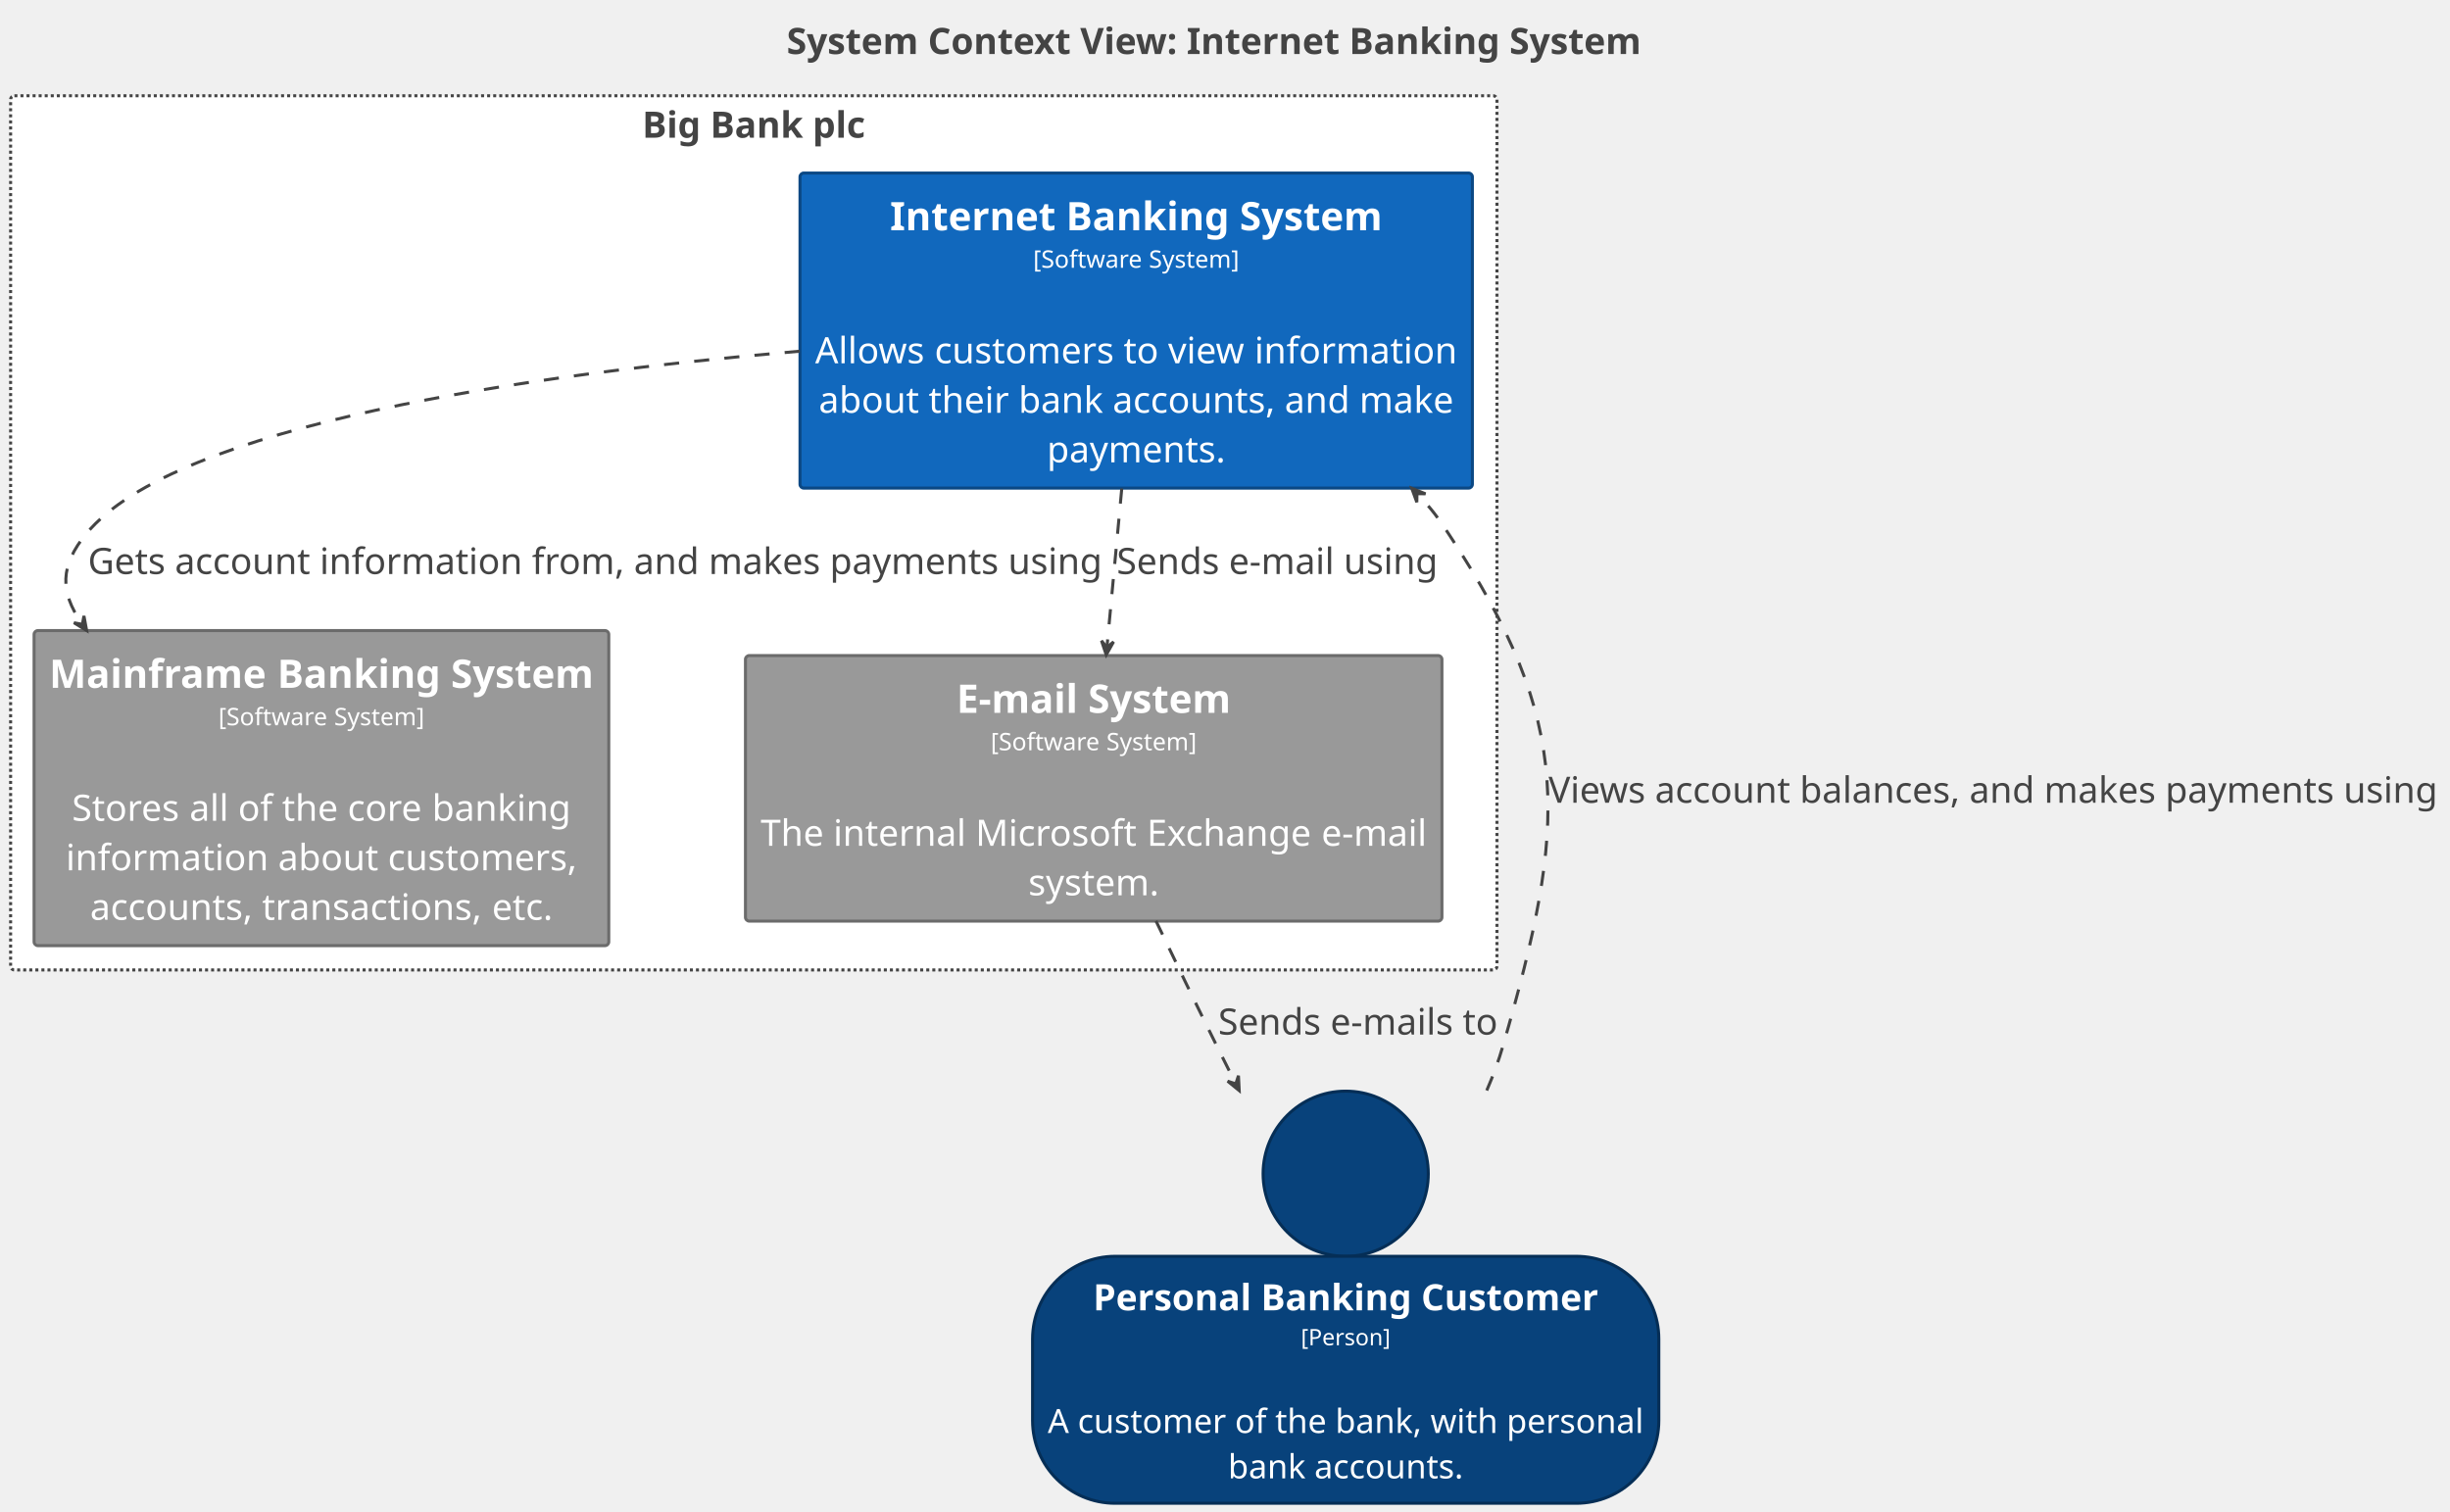
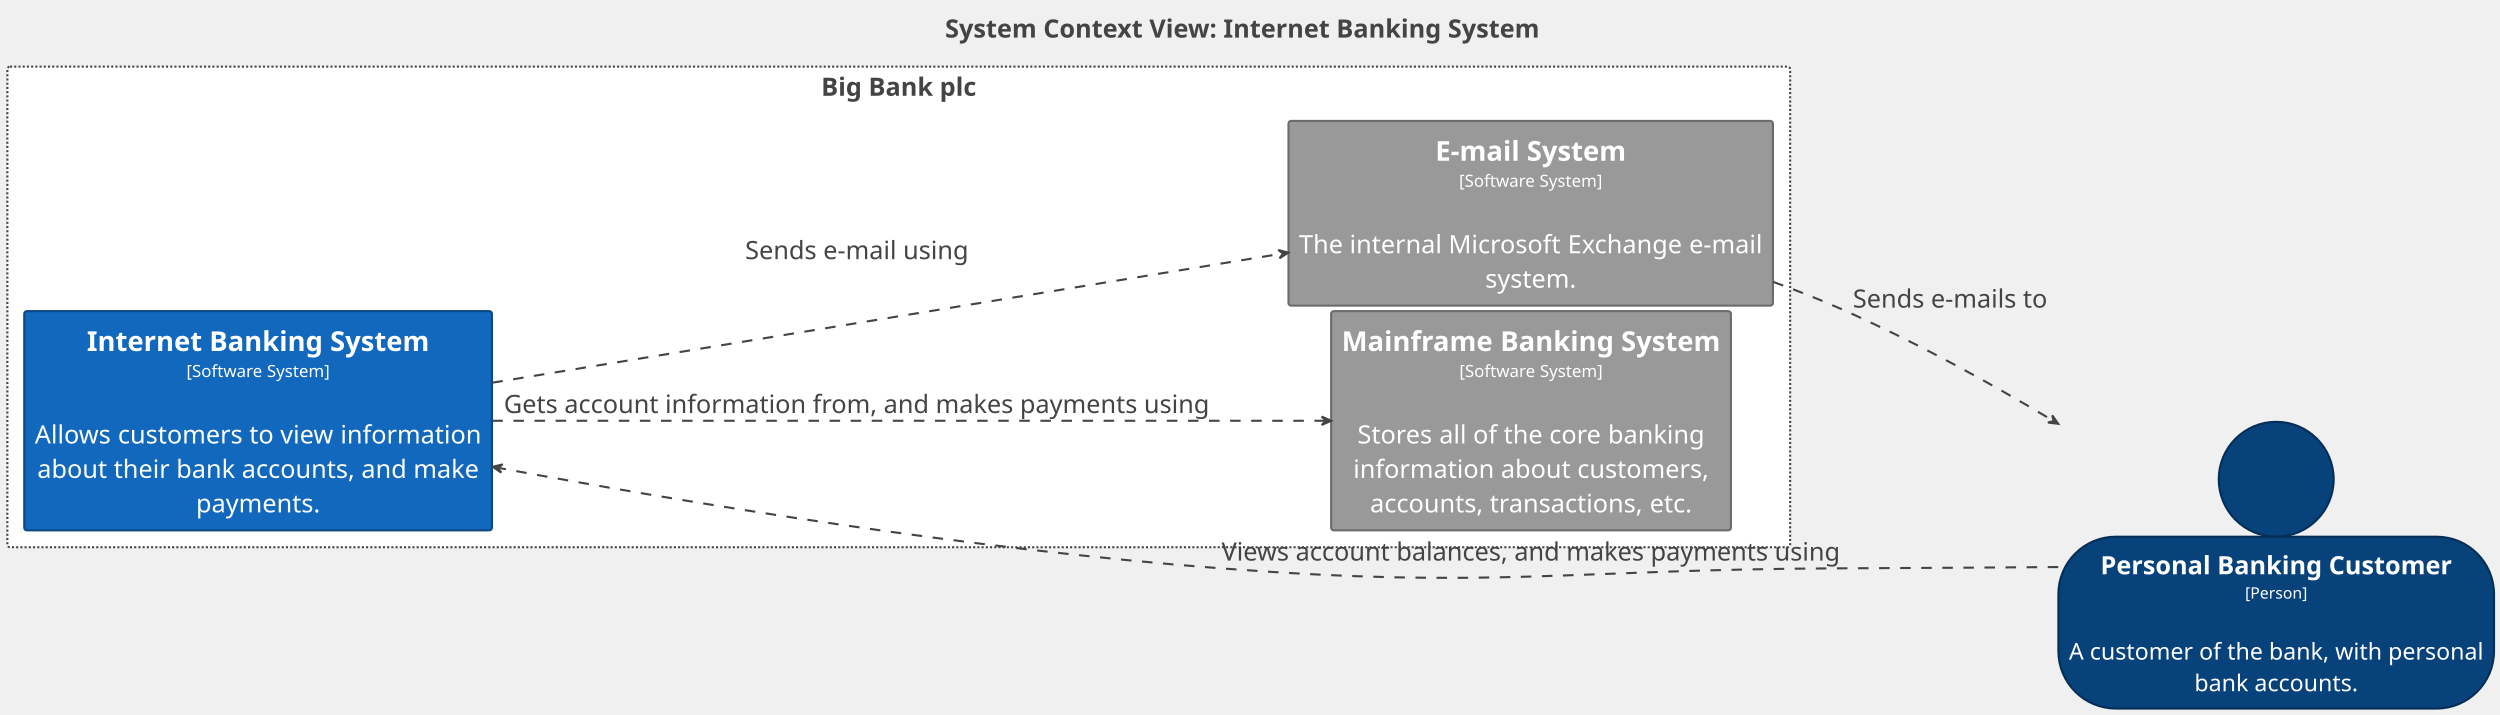
- <svg xmlns="http://www.w3.org/2000/svg" contentStyleType="text/css" data-diagram-type="DESCRIPTION" height="998px" preserveAspectRatio="none" style="width:1617px;height:998px;background:#FFFFFF;" version="1.1" viewBox="0 0 1617 998" width="1617px" zoomAndPan="magnify">
+ <svg xmlns="http://www.w3.org/2000/svg" contentStyleType="text/css" data-diagram-type="DESCRIPTION" height="678px" preserveAspectRatio="none" style="width:2372px;height:678px;background:#FFFFFF;" version="1.1" viewBox="0 0 2372 678" width="2372px" zoomAndPan="magnify">
  <defs />
  <g>
    <g class="title" data-source-line="1">
-       <text fill="#444444" font-family="sans-serif" font-size="24" font-weight="bold" lengthAdjust="spacing" textLength="564.958" x="519.184" y="35.656">System Context View: Internet Banking System</text>
+       <text fill="#444444" font-family="sans-serif" font-size="24" font-weight="bold" lengthAdjust="spacing" textLength="564.958" x="896.679" y="35.656">System Context View: Internet Banking System</text>
    </g>
    <g class="cluster" data-qualified-name="groupQmlnIEJhbmsgcGxj" data-source-line="71" id="ent0002">
-       <rect fill="#FFFFFF" height="577" rx="2.5" ry="2.5" style="stroke:#444444;stroke-width:2;stroke-dasharray:2,2;" width="981" x="7" y="63.22" />
-       <text fill="#444444" font-family="sans-serif" font-size="24" font-weight="bold" lengthAdjust="spacing" textLength="147.24" x="423.88" y="90.876">Big Bank plc</text>
+       <rect fill="#FFFFFF" height="456" rx="2.5" ry="2.5" style="stroke:#444444;stroke-width:2;stroke-dasharray:2,2;" width="1691.5" x="7" y="63.22" />
+       <text fill="#444444" font-family="sans-serif" font-size="24" font-weight="bold" lengthAdjust="spacing" textLength="147.24" x="779.13" y="90.876">Big Bank plc</text>
    </g>
    <g class="entity" data-qualified-name="groupQmlnIEJhbmsgcGxj.MainframeBankingSystem" data-source-line="72" id="ent0003">
-       <rect fill="#999999" height="207.956" rx="2.5" ry="2.5" style="stroke:#6B6B6B;stroke-width:2;" width="379.294" x="22.5" y="416.22" />
-       <text fill="#FFFFFF" font-family="sans-serif" font-size="26" font-weight="bold" lengthAdjust="spacing" textLength="143.702" x="32.5" y="454.014">Mainframe</text>
-       <text fill="#FFFFFF" font-family="sans-serif" font-size="26" font-weight="bold" lengthAdjust="spacing" textLength="6.76" x="176.202" y="454.014"> </text>
-       <text fill="#FFFFFF" font-family="sans-serif" font-size="26" font-weight="bold" lengthAdjust="spacing" textLength="107.848" x="182.962" y="454.014">Banking</text>
-       <text fill="#FFFFFF" font-family="sans-serif" font-size="26" font-weight="bold" lengthAdjust="spacing" textLength="6.76" x="290.81" y="454.014"> </text>
-       <text fill="#FFFFFF" font-family="sans-serif" font-size="26" font-weight="bold" lengthAdjust="spacing" textLength="94.224" x="297.57" y="454.014">System</text>
-       <text fill="#FFFFFF" font-family="sans-serif" font-size="16" lengthAdjust="spacing" textLength="72.192" x="144.155" y="478.736">[Software</text>
-       <text fill="#FFFFFF" font-family="sans-serif" font-size="16" lengthAdjust="spacing" textLength="4.16" x="216.347" y="478.736"> </text>
-       <text fill="#FFFFFF" font-family="sans-serif" font-size="16" lengthAdjust="spacing" textLength="59.632" x="220.507" y="478.736">System]</text>
-       <text fill="#FFFFFF" font-family="sans-serif" font-size="24" lengthAdjust="spacing" textLength="6.24" x="209.027" y="509.08"> </text>
-       <text fill="#FFFFFF" font-family="sans-serif" font-size="24" lengthAdjust="spacing" textLength="71.304" x="47.496" y="541.768">Stores</text>
-       <text fill="#FFFFFF" font-family="sans-serif" font-size="24" lengthAdjust="spacing" textLength="6.24" x="118.799" y="541.768"> </text>
-       <text fill="#FFFFFF" font-family="sans-serif" font-size="24" lengthAdjust="spacing" textLength="25.848" x="125.039" y="541.768">all</text>
-       <text fill="#FFFFFF" font-family="sans-serif" font-size="24" lengthAdjust="spacing" textLength="6.24" x="150.887" y="541.768"> </text>
-       <text fill="#FFFFFF" font-family="sans-serif" font-size="24" lengthAdjust="spacing" textLength="22.776" x="157.127" y="541.768">of</text>
-       <text fill="#FFFFFF" font-family="sans-serif" font-size="24" lengthAdjust="spacing" textLength="6.24" x="179.903" y="541.768"> </text>
-       <text fill="#FFFFFF" font-family="sans-serif" font-size="24" lengthAdjust="spacing" textLength="37.032" x="186.143" y="541.768">the</text>
-       <text fill="#FFFFFF" font-family="sans-serif" font-size="24" lengthAdjust="spacing" textLength="6.24" x="223.175" y="541.768"> </text>
-       <text fill="#FFFFFF" font-family="sans-serif" font-size="24" lengthAdjust="spacing" textLength="49.488" x="229.415" y="541.768">core</text>
-       <text fill="#FFFFFF" font-family="sans-serif" font-size="24" lengthAdjust="spacing" textLength="6.24" x="278.903" y="541.768"> </text>
-       <text fill="#FFFFFF" font-family="sans-serif" font-size="24" lengthAdjust="spacing" textLength="91.656" x="285.143" y="541.768">banking</text>
-       <text fill="#FFFFFF" font-family="sans-serif" font-size="24" lengthAdjust="spacing" textLength="133.824" x="43.452" y="574.456">information</text>
-       <text fill="#FFFFFF" font-family="sans-serif" font-size="24" lengthAdjust="spacing" textLength="6.24" x="177.275" y="574.456"> </text>
-       <text fill="#FFFFFF" font-family="sans-serif" font-size="24" lengthAdjust="spacing" textLength="66.24" x="183.515" y="574.456">about</text>
-       <text fill="#FFFFFF" font-family="sans-serif" font-size="24" lengthAdjust="spacing" textLength="6.24" x="249.755" y="574.456"> </text>
-       <text fill="#FFFFFF" font-family="sans-serif" font-size="24" lengthAdjust="spacing" textLength="124.848" x="255.995" y="574.456">customers,</text>
-       <text fill="#FFFFFF" font-family="sans-serif" font-size="24" lengthAdjust="spacing" textLength="107.28" x="59.448" y="607.144">accounts,</text>
-       <text fill="#FFFFFF" font-family="sans-serif" font-size="24" lengthAdjust="spacing" textLength="6.24" x="166.727" y="607.144"> </text>
-       <text fill="#FFFFFF" font-family="sans-serif" font-size="24" lengthAdjust="spacing" textLength="145.488" x="172.967" y="607.144">transactions,</text>
-       <text fill="#FFFFFF" font-family="sans-serif" font-size="24" lengthAdjust="spacing" textLength="6.24" x="318.455" y="607.144"> </text>
-       <text fill="#FFFFFF" font-family="sans-serif" font-size="24" lengthAdjust="spacing" textLength="40.152" x="324.695" y="607.144">etc.</text>
+       <rect fill="#999999" height="207.956" rx="2.5" ry="2.5" style="stroke:#6B6B6B;stroke-width:2;" width="379.294" x="1263" y="295.22" />
+       <text fill="#FFFFFF" font-family="sans-serif" font-size="26" font-weight="bold" lengthAdjust="spacing" textLength="143.702" x="1273" y="333.014">Mainframe</text>
+       <text fill="#FFFFFF" font-family="sans-serif" font-size="26" font-weight="bold" lengthAdjust="spacing" textLength="6.76" x="1416.702" y="333.014"> </text>
+       <text fill="#FFFFFF" font-family="sans-serif" font-size="26" font-weight="bold" lengthAdjust="spacing" textLength="107.848" x="1423.462" y="333.014">Banking</text>
+       <text fill="#FFFFFF" font-family="sans-serif" font-size="26" font-weight="bold" lengthAdjust="spacing" textLength="6.76" x="1531.31" y="333.014"> </text>
+       <text fill="#FFFFFF" font-family="sans-serif" font-size="26" font-weight="bold" lengthAdjust="spacing" textLength="94.224" x="1538.07" y="333.014">System</text>
+       <text fill="#FFFFFF" font-family="sans-serif" font-size="16" lengthAdjust="spacing" textLength="72.192" x="1384.655" y="357.736">[Software</text>
+       <text fill="#FFFFFF" font-family="sans-serif" font-size="16" lengthAdjust="spacing" textLength="4.16" x="1456.847" y="357.736"> </text>
+       <text fill="#FFFFFF" font-family="sans-serif" font-size="16" lengthAdjust="spacing" textLength="59.632" x="1461.007" y="357.736">System]</text>
+       <text fill="#FFFFFF" font-family="sans-serif" font-size="24" lengthAdjust="spacing" textLength="6.24" x="1449.527" y="388.08"> </text>
+       <text fill="#FFFFFF" font-family="sans-serif" font-size="24" lengthAdjust="spacing" textLength="71.304" x="1287.996" y="420.768">Stores</text>
+       <text fill="#FFFFFF" font-family="sans-serif" font-size="24" lengthAdjust="spacing" textLength="6.24" x="1359.299" y="420.768"> </text>
+       <text fill="#FFFFFF" font-family="sans-serif" font-size="24" lengthAdjust="spacing" textLength="25.848" x="1365.539" y="420.768">all</text>
+       <text fill="#FFFFFF" font-family="sans-serif" font-size="24" lengthAdjust="spacing" textLength="6.24" x="1391.387" y="420.768"> </text>
+       <text fill="#FFFFFF" font-family="sans-serif" font-size="24" lengthAdjust="spacing" textLength="22.776" x="1397.627" y="420.768">of</text>
+       <text fill="#FFFFFF" font-family="sans-serif" font-size="24" lengthAdjust="spacing" textLength="6.24" x="1420.403" y="420.768"> </text>
+       <text fill="#FFFFFF" font-family="sans-serif" font-size="24" lengthAdjust="spacing" textLength="37.032" x="1426.643" y="420.768">the</text>
+       <text fill="#FFFFFF" font-family="sans-serif" font-size="24" lengthAdjust="spacing" textLength="6.24" x="1463.675" y="420.768"> </text>
+       <text fill="#FFFFFF" font-family="sans-serif" font-size="24" lengthAdjust="spacing" textLength="49.488" x="1469.915" y="420.768">core</text>
+       <text fill="#FFFFFF" font-family="sans-serif" font-size="24" lengthAdjust="spacing" textLength="6.24" x="1519.403" y="420.768"> </text>
+       <text fill="#FFFFFF" font-family="sans-serif" font-size="24" lengthAdjust="spacing" textLength="91.656" x="1525.643" y="420.768">banking</text>
+       <text fill="#FFFFFF" font-family="sans-serif" font-size="24" lengthAdjust="spacing" textLength="133.824" x="1283.952" y="453.456">information</text>
+       <text fill="#FFFFFF" font-family="sans-serif" font-size="24" lengthAdjust="spacing" textLength="6.24" x="1417.775" y="453.456"> </text>
+       <text fill="#FFFFFF" font-family="sans-serif" font-size="24" lengthAdjust="spacing" textLength="66.24" x="1424.015" y="453.456">about</text>
+       <text fill="#FFFFFF" font-family="sans-serif" font-size="24" lengthAdjust="spacing" textLength="6.24" x="1490.255" y="453.456"> </text>
+       <text fill="#FFFFFF" font-family="sans-serif" font-size="24" lengthAdjust="spacing" textLength="124.848" x="1496.495" y="453.456">customers,</text>
+       <text fill="#FFFFFF" font-family="sans-serif" font-size="24" lengthAdjust="spacing" textLength="107.28" x="1299.948" y="486.144">accounts,</text>
+       <text fill="#FFFFFF" font-family="sans-serif" font-size="24" lengthAdjust="spacing" textLength="6.24" x="1407.227" y="486.144"> </text>
+       <text fill="#FFFFFF" font-family="sans-serif" font-size="24" lengthAdjust="spacing" textLength="145.488" x="1413.467" y="486.144">transactions,</text>
+       <text fill="#FFFFFF" font-family="sans-serif" font-size="24" lengthAdjust="spacing" textLength="6.24" x="1558.955" y="486.144"> </text>
+       <text fill="#FFFFFF" font-family="sans-serif" font-size="24" lengthAdjust="spacing" textLength="40.152" x="1565.195" y="486.144">etc.</text>
    </g>
    <g class="entity" data-qualified-name="groupQmlnIEJhbmsgcGxj.EmailSystem" data-source-line="73" id="ent0004">
-       <rect fill="#999999" height="175.268" rx="2.5" ry="2.5" style="stroke:#6B6B6B;stroke-width:2;" width="459.679" x="492" y="432.72" />
-       <text fill="#FFFFFF" font-family="sans-serif" font-size="26" font-weight="bold" lengthAdjust="spacing" textLength="80.028" x="631.333" y="470.514">E-mail</text>
-       <text fill="#FFFFFF" font-family="sans-serif" font-size="26" font-weight="bold" lengthAdjust="spacing" textLength="6.76" x="711.361" y="470.514"> </text>
-       <text fill="#FFFFFF" font-family="sans-serif" font-size="26" font-weight="bold" lengthAdjust="spacing" textLength="94.224" x="718.121" y="470.514">System</text>
-       <text fill="#FFFFFF" font-family="sans-serif" font-size="16" lengthAdjust="spacing" textLength="72.192" x="653.847" y="495.236">[Software</text>
-       <text fill="#FFFFFF" font-family="sans-serif" font-size="16" lengthAdjust="spacing" textLength="4.16" x="726.039" y="495.236"> </text>
-       <text fill="#FFFFFF" font-family="sans-serif" font-size="16" lengthAdjust="spacing" textLength="59.632" x="730.199" y="495.236">System]</text>
-       <text fill="#FFFFFF" font-family="sans-serif" font-size="24" lengthAdjust="spacing" textLength="6.24" x="718.719" y="525.58"> </text>
-       <text fill="#FFFFFF" font-family="sans-serif" font-size="24" lengthAdjust="spacing" textLength="41.712" x="502" y="558.268">The</text>
-       <text fill="#FFFFFF" font-family="sans-serif" font-size="24" lengthAdjust="spacing" textLength="6.24" x="543.712" y="558.268"> </text>
-       <text fill="#FFFFFF" font-family="sans-serif" font-size="24" lengthAdjust="spacing" textLength="87.624" x="549.952" y="558.268">internal</text>
-       <text fill="#FFFFFF" font-family="sans-serif" font-size="24" lengthAdjust="spacing" textLength="6.24" x="637.576" y="558.268"> </text>
-       <text fill="#FFFFFF" font-family="sans-serif" font-size="24" lengthAdjust="spacing" textLength="106.848" x="643.816" y="558.268">Microsoft</text>
-       <text fill="#FFFFFF" font-family="sans-serif" font-size="24" lengthAdjust="spacing" textLength="6.24" x="750.663" y="558.268"> </text>
-       <text fill="#FFFFFF" font-family="sans-serif" font-size="24" lengthAdjust="spacing" textLength="108.984" x="756.903" y="558.268">Exchange</text>
-       <text fill="#FFFFFF" font-family="sans-serif" font-size="24" lengthAdjust="spacing" textLength="6.24" x="865.887" y="558.268"> </text>
-       <text fill="#FFFFFF" font-family="sans-serif" font-size="24" lengthAdjust="spacing" textLength="69.552" x="872.127" y="558.268">e-mail</text>
-       <text fill="#FFFFFF" font-family="sans-serif" font-size="24" lengthAdjust="spacing" textLength="86.304" x="678.688" y="590.956">system.</text>
+       <rect fill="#999999" height="175.268" rx="2.5" ry="2.5" style="stroke:#6B6B6B;stroke-width:2;" width="459.679" x="1222.5" y="114.72" />
+       <text fill="#FFFFFF" font-family="sans-serif" font-size="26" font-weight="bold" lengthAdjust="spacing" textLength="80.028" x="1361.833" y="152.514">E-mail</text>
+       <text fill="#FFFFFF" font-family="sans-serif" font-size="26" font-weight="bold" lengthAdjust="spacing" textLength="6.76" x="1441.861" y="152.514"> </text>
+       <text fill="#FFFFFF" font-family="sans-serif" font-size="26" font-weight="bold" lengthAdjust="spacing" textLength="94.224" x="1448.621" y="152.514">System</text>
+       <text fill="#FFFFFF" font-family="sans-serif" font-size="16" lengthAdjust="spacing" textLength="72.192" x="1384.347" y="177.236">[Software</text>
+       <text fill="#FFFFFF" font-family="sans-serif" font-size="16" lengthAdjust="spacing" textLength="4.16" x="1456.539" y="177.236"> </text>
+       <text fill="#FFFFFF" font-family="sans-serif" font-size="16" lengthAdjust="spacing" textLength="59.632" x="1460.699" y="177.236">System]</text>
+       <text fill="#FFFFFF" font-family="sans-serif" font-size="24" lengthAdjust="spacing" textLength="6.24" x="1449.219" y="207.58"> </text>
+       <text fill="#FFFFFF" font-family="sans-serif" font-size="24" lengthAdjust="spacing" textLength="41.712" x="1232.5" y="240.268">The</text>
+       <text fill="#FFFFFF" font-family="sans-serif" font-size="24" lengthAdjust="spacing" textLength="6.24" x="1274.212" y="240.268"> </text>
+       <text fill="#FFFFFF" font-family="sans-serif" font-size="24" lengthAdjust="spacing" textLength="87.624" x="1280.452" y="240.268">internal</text>
+       <text fill="#FFFFFF" font-family="sans-serif" font-size="24" lengthAdjust="spacing" textLength="6.24" x="1368.076" y="240.268"> </text>
+       <text fill="#FFFFFF" font-family="sans-serif" font-size="24" lengthAdjust="spacing" textLength="106.848" x="1374.316" y="240.268">Microsoft</text>
+       <text fill="#FFFFFF" font-family="sans-serif" font-size="24" lengthAdjust="spacing" textLength="6.24" x="1481.163" y="240.268"> </text>
+       <text fill="#FFFFFF" font-family="sans-serif" font-size="24" lengthAdjust="spacing" textLength="108.984" x="1487.403" y="240.268">Exchange</text>
+       <text fill="#FFFFFF" font-family="sans-serif" font-size="24" lengthAdjust="spacing" textLength="6.24" x="1596.387" y="240.268"> </text>
+       <text fill="#FFFFFF" font-family="sans-serif" font-size="24" lengthAdjust="spacing" textLength="69.552" x="1602.627" y="240.268">e-mail</text>
+       <text fill="#FFFFFF" font-family="sans-serif" font-size="24" lengthAdjust="spacing" textLength="86.304" x="1409.188" y="272.956">system.</text>
    </g>
    <g class="entity" data-qualified-name="groupQmlnIEJhbmsgcGxj.InternetBankingSystem" data-source-line="74" id="ent0005">
-       <rect fill="#1168BD" height="207.956" rx="2.5" ry="2.5" style="stroke:#0B4884;stroke-width:2;" width="443.767" x="528" y="114.22" />
-       <text fill="#FFFFFF" font-family="sans-serif" font-size="26" font-weight="bold" lengthAdjust="spacing" textLength="109.382" x="587.396" y="152.014">Internet</text>
-       <text fill="#FFFFFF" font-family="sans-serif" font-size="26" font-weight="bold" lengthAdjust="spacing" textLength="6.76" x="696.778" y="152.014"> </text>
-       <text fill="#FFFFFF" font-family="sans-serif" font-size="26" font-weight="bold" lengthAdjust="spacing" textLength="107.848" x="703.538" y="152.014">Banking</text>
-       <text fill="#FFFFFF" font-family="sans-serif" font-size="26" font-weight="bold" lengthAdjust="spacing" textLength="6.76" x="811.386" y="152.014"> </text>
-       <text fill="#FFFFFF" font-family="sans-serif" font-size="26" font-weight="bold" lengthAdjust="spacing" textLength="94.224" x="818.146" y="152.014">System</text>
-       <text fill="#FFFFFF" font-family="sans-serif" font-size="16" lengthAdjust="spacing" textLength="72.192" x="681.891" y="176.736">[Software</text>
-       <text fill="#FFFFFF" font-family="sans-serif" font-size="16" lengthAdjust="spacing" textLength="4.16" x="754.083" y="176.736"> </text>
-       <text fill="#FFFFFF" font-family="sans-serif" font-size="16" lengthAdjust="spacing" textLength="59.632" x="758.243" y="176.736">System]</text>
-       <text fill="#FFFFFF" font-family="sans-serif" font-size="24" lengthAdjust="spacing" textLength="6.24" x="746.763" y="207.08"> </text>
-       <text fill="#FFFFFF" font-family="sans-serif" font-size="24" lengthAdjust="spacing" textLength="72.6" x="538" y="239.768">Allows</text>
-       <text fill="#FFFFFF" font-family="sans-serif" font-size="24" lengthAdjust="spacing" textLength="6.24" x="610.6" y="239.768"> </text>
-       <text fill="#FFFFFF" font-family="sans-serif" font-size="24" lengthAdjust="spacing" textLength="118.416" x="616.84" y="239.768">customers</text>
-       <text fill="#FFFFFF" font-family="sans-serif" font-size="24" lengthAdjust="spacing" textLength="6.24" x="735.255" y="239.768"> </text>
-       <text fill="#FFFFFF" font-family="sans-serif" font-size="24" lengthAdjust="spacing" textLength="23.184" x="741.495" y="239.768">to</text>
-       <text fill="#FFFFFF" font-family="sans-serif" font-size="24" lengthAdjust="spacing" textLength="6.24" x="764.679" y="239.768"> </text>
-       <text fill="#FFFFFF" font-family="sans-serif" font-size="24" lengthAdjust="spacing" textLength="50.784" x="770.919" y="239.768">view</text>
-       <text fill="#FFFFFF" font-family="sans-serif" font-size="24" lengthAdjust="spacing" textLength="6.24" x="821.703" y="239.768"> </text>
-       <text fill="#FFFFFF" font-family="sans-serif" font-size="24" lengthAdjust="spacing" textLength="133.824" x="827.943" y="239.768">information</text>
-       <text fill="#FFFFFF" font-family="sans-serif" font-size="24" lengthAdjust="spacing" textLength="66.24" x="540.364" y="272.456">about</text>
-       <text fill="#FFFFFF" font-family="sans-serif" font-size="24" lengthAdjust="spacing" textLength="6.24" x="606.604" y="272.456"> </text>
-       <text fill="#FFFFFF" font-family="sans-serif" font-size="24" lengthAdjust="spacing" textLength="53.136" x="612.844" y="272.456">their</text>
-       <text fill="#FFFFFF" font-family="sans-serif" font-size="24" lengthAdjust="spacing" textLength="6.24" x="665.98" y="272.456"> </text>
-       <text fill="#FFFFFF" font-family="sans-serif" font-size="24" lengthAdjust="spacing" textLength="55.872" x="672.22" y="272.456">bank</text>
-       <text fill="#FFFFFF" font-family="sans-serif" font-size="24" lengthAdjust="spacing" textLength="6.24" x="728.091" y="272.456"> </text>
-       <text fill="#FFFFFF" font-family="sans-serif" font-size="24" lengthAdjust="spacing" textLength="107.28" x="734.331" y="272.456">accounts,</text>
-       <text fill="#FFFFFF" font-family="sans-serif" font-size="24" lengthAdjust="spacing" textLength="6.24" x="841.611" y="272.456"> </text>
-       <text fill="#FFFFFF" font-family="sans-serif" font-size="24" lengthAdjust="spacing" textLength="43.056" x="847.851" y="272.456">and</text>
-       <text fill="#FFFFFF" font-family="sans-serif" font-size="24" lengthAdjust="spacing" textLength="6.24" x="890.907" y="272.456"> </text>
-       <text fill="#FFFFFF" font-family="sans-serif" font-size="24" lengthAdjust="spacing" textLength="62.256" x="897.147" y="272.456">make</text>
-       <text fill="#FFFFFF" font-family="sans-serif" font-size="24" lengthAdjust="spacing" textLength="117.864" x="690.952" y="305.144">payments.</text>
+       <rect fill="#1168BD" height="207.956" rx="2.5" ry="2.5" style="stroke:#0B4884;stroke-width:2;" width="443.767" x="23" y="295.22" />
+       <text fill="#FFFFFF" font-family="sans-serif" font-size="26" font-weight="bold" lengthAdjust="spacing" textLength="109.382" x="82.396" y="333.014">Internet</text>
+       <text fill="#FFFFFF" font-family="sans-serif" font-size="26" font-weight="bold" lengthAdjust="spacing" textLength="6.76" x="191.778" y="333.014"> </text>
+       <text fill="#FFFFFF" font-family="sans-serif" font-size="26" font-weight="bold" lengthAdjust="spacing" textLength="107.848" x="198.538" y="333.014">Banking</text>
+       <text fill="#FFFFFF" font-family="sans-serif" font-size="26" font-weight="bold" lengthAdjust="spacing" textLength="6.76" x="306.386" y="333.014"> </text>
+       <text fill="#FFFFFF" font-family="sans-serif" font-size="26" font-weight="bold" lengthAdjust="spacing" textLength="94.224" x="313.147" y="333.014">System</text>
+       <text fill="#FFFFFF" font-family="sans-serif" font-size="16" lengthAdjust="spacing" textLength="72.192" x="176.891" y="357.736">[Software</text>
+       <text fill="#FFFFFF" font-family="sans-serif" font-size="16" lengthAdjust="spacing" textLength="4.16" x="249.083" y="357.736"> </text>
+       <text fill="#FFFFFF" font-family="sans-serif" font-size="16" lengthAdjust="spacing" textLength="59.632" x="253.243" y="357.736">System]</text>
+       <text fill="#FFFFFF" font-family="sans-serif" font-size="24" lengthAdjust="spacing" textLength="6.24" x="241.763" y="388.08"> </text>
+       <text fill="#FFFFFF" font-family="sans-serif" font-size="24" lengthAdjust="spacing" textLength="72.6" x="33" y="420.768">Allows</text>
+       <text fill="#FFFFFF" font-family="sans-serif" font-size="24" lengthAdjust="spacing" textLength="6.24" x="105.6" y="420.768"> </text>
+       <text fill="#FFFFFF" font-family="sans-serif" font-size="24" lengthAdjust="spacing" textLength="118.416" x="111.84" y="420.768">customers</text>
+       <text fill="#FFFFFF" font-family="sans-serif" font-size="24" lengthAdjust="spacing" textLength="6.24" x="230.255" y="420.768"> </text>
+       <text fill="#FFFFFF" font-family="sans-serif" font-size="24" lengthAdjust="spacing" textLength="23.184" x="236.495" y="420.768">to</text>
+       <text fill="#FFFFFF" font-family="sans-serif" font-size="24" lengthAdjust="spacing" textLength="6.24" x="259.679" y="420.768"> </text>
+       <text fill="#FFFFFF" font-family="sans-serif" font-size="24" lengthAdjust="spacing" textLength="50.784" x="265.919" y="420.768">view</text>
+       <text fill="#FFFFFF" font-family="sans-serif" font-size="24" lengthAdjust="spacing" textLength="6.24" x="316.703" y="420.768"> </text>
+       <text fill="#FFFFFF" font-family="sans-serif" font-size="24" lengthAdjust="spacing" textLength="133.824" x="322.943" y="420.768">information</text>
+       <text fill="#FFFFFF" font-family="sans-serif" font-size="24" lengthAdjust="spacing" textLength="66.24" x="35.364" y="453.456">about</text>
+       <text fill="#FFFFFF" font-family="sans-serif" font-size="24" lengthAdjust="spacing" textLength="6.24" x="101.604" y="453.456"> </text>
+       <text fill="#FFFFFF" font-family="sans-serif" font-size="24" lengthAdjust="spacing" textLength="53.136" x="107.844" y="453.456">their</text>
+       <text fill="#FFFFFF" font-family="sans-serif" font-size="24" lengthAdjust="spacing" textLength="6.24" x="160.98" y="453.456"> </text>
+       <text fill="#FFFFFF" font-family="sans-serif" font-size="24" lengthAdjust="spacing" textLength="55.872" x="167.22" y="453.456">bank</text>
+       <text fill="#FFFFFF" font-family="sans-serif" font-size="24" lengthAdjust="spacing" textLength="6.24" x="223.091" y="453.456"> </text>
+       <text fill="#FFFFFF" font-family="sans-serif" font-size="24" lengthAdjust="spacing" textLength="107.28" x="229.331" y="453.456">accounts,</text>
+       <text fill="#FFFFFF" font-family="sans-serif" font-size="24" lengthAdjust="spacing" textLength="6.24" x="336.611" y="453.456"> </text>
+       <text fill="#FFFFFF" font-family="sans-serif" font-size="24" lengthAdjust="spacing" textLength="43.056" x="342.851" y="453.456">and</text>
+       <text fill="#FFFFFF" font-family="sans-serif" font-size="24" lengthAdjust="spacing" textLength="6.24" x="385.907" y="453.456"> </text>
+       <text fill="#FFFFFF" font-family="sans-serif" font-size="24" lengthAdjust="spacing" textLength="62.256" x="392.147" y="453.456">make</text>
+       <text fill="#FFFFFF" font-family="sans-serif" font-size="24" lengthAdjust="spacing" textLength="117.864" x="185.952" y="486.144">payments.</text>
    </g>
    <g class="entity" data-qualified-name="PersonalBankingCustomer" data-source-line="77" id="ent0006">
-       <ellipse cx="888.159" cy="774.729" fill="#08427B" rx="54.509" ry="54.509" style="stroke:#052E56;stroke-width:2;" />
-       <rect fill="#08427B" height="163.01" rx="54.509" ry="54.509" style="stroke:#052E56;stroke-width:2;" width="413.317" x="681.5" y="829.238" />
-       <text fill="#FFFFFF" font-family="sans-serif" font-size="24" font-weight="bold" lengthAdjust="spacing" textLength="104.52" x="721.431" y="864.894">Personal</text>
-       <text fill="#FFFFFF" font-family="sans-serif" font-size="24" font-weight="bold" lengthAdjust="spacing" textLength="6.24" x="825.951" y="864.894"> </text>
-       <text fill="#FFFFFF" font-family="sans-serif" font-size="24" font-weight="bold" lengthAdjust="spacing" textLength="99.552" x="832.191" y="864.894">Banking</text>
-       <text fill="#FFFFFF" font-family="sans-serif" font-size="24" font-weight="bold" lengthAdjust="spacing" textLength="6.24" x="931.742" y="864.894"> </text>
-       <text fill="#FFFFFF" font-family="sans-serif" font-size="24" font-weight="bold" lengthAdjust="spacing" textLength="116.904" x="937.982" y="864.894">Customer</text>
-       <text fill="#FFFFFF" font-family="sans-serif" font-size="15" lengthAdjust="spacing" textLength="59.13" x="858.593" y="887.961">[Person]</text>
-       <text fill="#FFFFFF" font-family="sans-serif" font-size="22" lengthAdjust="spacing" textLength="5.72" x="885.299" y="915.874"> </text>
-       <text fill="#FFFFFF" font-family="sans-serif" font-size="22" lengthAdjust="spacing" textLength="14.058" x="691.5" y="945.838">A</text>
-       <text fill="#FFFFFF" font-family="sans-serif" font-size="22" lengthAdjust="spacing" textLength="5.72" x="705.558" y="945.838"> </text>
-       <text fill="#FFFFFF" font-family="sans-serif" font-size="22" lengthAdjust="spacing" textLength="98.01" x="711.278" y="945.838">customer</text>
-       <text fill="#FFFFFF" font-family="sans-serif" font-size="22" lengthAdjust="spacing" textLength="5.72" x="809.288" y="945.838"> </text>
-       <text fill="#FFFFFF" font-family="sans-serif" font-size="22" lengthAdjust="spacing" textLength="20.878" x="815.008" y="945.838">of</text>
-       <text fill="#FFFFFF" font-family="sans-serif" font-size="22" lengthAdjust="spacing" textLength="5.72" x="835.886" y="945.838"> </text>
-       <text fill="#FFFFFF" font-family="sans-serif" font-size="22" lengthAdjust="spacing" textLength="33.946" x="841.606" y="945.838">the</text>
-       <text fill="#FFFFFF" font-family="sans-serif" font-size="22" lengthAdjust="spacing" textLength="5.72" x="875.553" y="945.838"> </text>
-       <text fill="#FFFFFF" font-family="sans-serif" font-size="22" lengthAdjust="spacing" textLength="57.112" x="881.273" y="945.838">bank,</text>
-       <text fill="#FFFFFF" font-family="sans-serif" font-size="22" lengthAdjust="spacing" textLength="5.72" x="938.385" y="945.838"> </text>
-       <text fill="#FFFFFF" font-family="sans-serif" font-size="22" lengthAdjust="spacing" textLength="44.506" x="944.105" y="945.838">with</text>
-       <text fill="#FFFFFF" font-family="sans-serif" font-size="22" lengthAdjust="spacing" textLength="5.72" x="988.611" y="945.838"> </text>
-       <text fill="#FFFFFF" font-family="sans-serif" font-size="22" lengthAdjust="spacing" textLength="90.486" x="994.331" y="945.838">personal</text>
-       <text fill="#FFFFFF" font-family="sans-serif" font-size="22" lengthAdjust="spacing" textLength="51.216" x="810.52" y="975.802">bank</text>
-       <text fill="#FFFFFF" font-family="sans-serif" font-size="22" lengthAdjust="spacing" textLength="5.72" x="861.736" y="975.802"> </text>
-       <text fill="#FFFFFF" font-family="sans-serif" font-size="22" lengthAdjust="spacing" textLength="98.34" x="867.457" y="975.802">accounts.</text>
+       <ellipse cx="2159.659" cy="454.729" fill="#08427B" rx="54.509" ry="54.509" style="stroke:#052E56;stroke-width:2;" />
+       <rect fill="#08427B" height="163.01" rx="54.509" ry="54.509" style="stroke:#052E56;stroke-width:2;" width="413.317" x="1953" y="509.238" />
+       <text fill="#FFFFFF" font-family="sans-serif" font-size="24" font-weight="bold" lengthAdjust="spacing" textLength="104.52" x="1992.931" y="544.894">Personal</text>
+       <text fill="#FFFFFF" font-family="sans-serif" font-size="24" font-weight="bold" lengthAdjust="spacing" textLength="6.24" x="2097.451" y="544.894"> </text>
+       <text fill="#FFFFFF" font-family="sans-serif" font-size="24" font-weight="bold" lengthAdjust="spacing" textLength="99.552" x="2103.691" y="544.894">Banking</text>
+       <text fill="#FFFFFF" font-family="sans-serif" font-size="24" font-weight="bold" lengthAdjust="spacing" textLength="6.24" x="2203.242" y="544.894"> </text>
+       <text fill="#FFFFFF" font-family="sans-serif" font-size="24" font-weight="bold" lengthAdjust="spacing" textLength="116.904" x="2209.483" y="544.894">Customer</text>
+       <text fill="#FFFFFF" font-family="sans-serif" font-size="15" lengthAdjust="spacing" textLength="59.13" x="2130.093" y="567.961">[Person]</text>
+       <text fill="#FFFFFF" font-family="sans-serif" font-size="22" lengthAdjust="spacing" textLength="5.72" x="2156.799" y="595.874"> </text>
+       <text fill="#FFFFFF" font-family="sans-serif" font-size="22" lengthAdjust="spacing" textLength="14.058" x="1963" y="625.838">A</text>
+       <text fill="#FFFFFF" font-family="sans-serif" font-size="22" lengthAdjust="spacing" textLength="5.72" x="1977.058" y="625.838"> </text>
+       <text fill="#FFFFFF" font-family="sans-serif" font-size="22" lengthAdjust="spacing" textLength="98.01" x="1982.778" y="625.838">customer</text>
+       <text fill="#FFFFFF" font-family="sans-serif" font-size="22" lengthAdjust="spacing" textLength="5.72" x="2080.788" y="625.838"> </text>
+       <text fill="#FFFFFF" font-family="sans-serif" font-size="22" lengthAdjust="spacing" textLength="20.878" x="2086.508" y="625.838">of</text>
+       <text fill="#FFFFFF" font-family="sans-serif" font-size="22" lengthAdjust="spacing" textLength="5.72" x="2107.387" y="625.838"> </text>
+       <text fill="#FFFFFF" font-family="sans-serif" font-size="22" lengthAdjust="spacing" textLength="33.946" x="2113.106" y="625.838">the</text>
+       <text fill="#FFFFFF" font-family="sans-serif" font-size="22" lengthAdjust="spacing" textLength="5.72" x="2147.053" y="625.838"> </text>
+       <text fill="#FFFFFF" font-family="sans-serif" font-size="22" lengthAdjust="spacing" textLength="57.112" x="2152.773" y="625.838">bank,</text>
+       <text fill="#FFFFFF" font-family="sans-serif" font-size="22" lengthAdjust="spacing" textLength="5.72" x="2209.885" y="625.838"> </text>
+       <text fill="#FFFFFF" font-family="sans-serif" font-size="22" lengthAdjust="spacing" textLength="44.506" x="2215.605" y="625.838">with</text>
+       <text fill="#FFFFFF" font-family="sans-serif" font-size="22" lengthAdjust="spacing" textLength="5.72" x="2260.111" y="625.838"> </text>
+       <text fill="#FFFFFF" font-family="sans-serif" font-size="22" lengthAdjust="spacing" textLength="90.486" x="2265.831" y="625.838">personal</text>
+       <text fill="#FFFFFF" font-family="sans-serif" font-size="22" lengthAdjust="spacing" textLength="51.216" x="2082.02" y="655.802">bank</text>
+       <text fill="#FFFFFF" font-family="sans-serif" font-size="22" lengthAdjust="spacing" textLength="5.72" x="2133.236" y="655.802"> </text>
+       <text fill="#FFFFFF" font-family="sans-serif" font-size="22" lengthAdjust="spacing" textLength="98.34" x="2138.957" y="655.802">accounts.</text>
    </g>
    <g class="link" data-entity-1="ent0006" data-entity-2="ent0005" data-link-type="dependency" data-source-line="79" id="lnk7">
-       <path d="M981.25,719.78 C985.47,710.04 989.13,700.14 992,690.22 C1033.92,545.08 1039.28,478.27 956,352.22 C948.96,341.56 944.913,335.891 935.893,326.571" fill="none" id="PersonalBankingCustomer-to-InternetBankingSystem" style="stroke:#444444;stroke-width:2;stroke-dasharray:10,10;" />
-       <polygon fill="#444444" points="931.72,322.26,935.105,331.509,935.197,325.853,940.853,325.945,931.72,322.26" style="stroke:#444444;stroke-width:2;" />
-       <text fill="#444444" font-family="sans-serif" font-size="24" lengthAdjust="spacing" textLength="587.326" x="1022" y="529.876">Views account balances, and makes payments using</text>
+       <path d="M1952.85,538.01 C1887.09,538.51 1813.98,538.98 1747,539.22 C1485.22,540.17 1419.02,559.14 1158,539.22 C920.61,521.11 657.37,477.928 473.35,443.978" fill="none" id="PersonalBankingCustomer-to-InternetBankingSystem" style="stroke:#444444;stroke-width:2;stroke-dasharray:10,10;" />
+       <polygon fill="#444444" points="467.45,442.89,475.575,448.456,472.367,443.797,477.026,440.589,467.45,442.89" style="stroke:#444444;stroke-width:2;" />
+       <text fill="#444444" font-family="sans-serif" font-size="24" lengthAdjust="spacing" textLength="587.326" x="1159" y="531.876">Views account balances, and makes payments using</text>
    </g>
    <g class="link" data-entity-1="ent0005" data-entity-2="ent0003" data-link-type="dependency" data-source-line="80" id="lnk8">
-       <path d="M527.84,231.81 C348.35,247.18 116.16,280.62 57,352.22 C39.49,373.41 39.514,390.463 53.794,411.263" fill="none" id="InternetBankingSystem-to-MainframeBankingSystem" style="stroke:#444444;stroke-width:2;stroke-dasharray:10,10;" />
-       <polygon fill="#444444" points="57.19,416.21,55.394,406.526,54.36,412.088,48.798,411.054,57.19,416.21" style="stroke:#444444;stroke-width:2;" />
-       <text fill="#444444" font-family="sans-serif" font-size="24" lengthAdjust="spacing" textLength="669.934" x="58" y="378.876">Gets account information from, and makes payments using</text>
+       <path d="M467.11,399.22 C695.32,399.22 1041.54,399.22 1256.99,399.22" fill="none" id="InternetBankingSystem-to-MainframeBankingSystem" style="stroke:#444444;stroke-width:2;stroke-dasharray:10,10;" />
+       <polygon fill="#444444" points="1262.99,399.22,1253.99,395.22,1257.99,399.22,1253.99,403.22,1262.99,399.22" style="stroke:#444444;stroke-width:2;" />
+       <text fill="#444444" font-family="sans-serif" font-size="24" lengthAdjust="spacing" textLength="669.934" x="478" y="391.876">Gets account information from, and makes payments using</text>
    </g>
    <g class="link" data-entity-1="ent0005" data-entity-2="ent0004" data-link-type="dependency" data-source-line="81" id="lnk9">
-       <path d="M740.36,322.46 C737.03,358.23 733.877,391.956 730.677,426.276" fill="none" id="InternetBankingSystem-to-EmailSystem" style="stroke:#444444;stroke-width:2;stroke-dasharray:10,10;" />
-       <polygon fill="#444444" points="730.12,432.25,734.938,423.66,730.584,427.272,726.973,422.917,730.12,432.25" style="stroke:#444444;stroke-width:2;" />
-       <text fill="#444444" font-family="sans-serif" font-size="24" lengthAdjust="spacing" textLength="211.943" x="737" y="378.876">Sends e-mail using</text>
+       <path d="M467.11,363.09 C681.47,328.06 999.329,276.118 1216.389,240.638" fill="none" id="InternetBankingSystem-to-EmailSystem" style="stroke:#444444;stroke-width:2;stroke-dasharray:10,10;" />
+       <polygon fill="#444444" points="1222.31,239.67,1212.783,237.174,1217.376,240.476,1214.073,245.069,1222.31,239.67" style="stroke:#444444;stroke-width:2;" />
+       <text fill="#444444" font-family="sans-serif" font-size="24" lengthAdjust="spacing" textLength="211.943" x="707" y="245.876">Sends e-mail using</text>
    </g>
    <g class="link" data-entity-1="ent0004" data-entity-2="ent0006" data-link-type="dependency" data-source-line="82" id="lnk10">
-       <path d="M762.94,607.86 C775.62,634.37 789.75,663.56 803,690.22 C807.81,699.89 810.099,704.497 815.169,714.507" fill="none" id="EmailSystem-to-PersonalBankingCustomer" style="stroke:#444444;stroke-width:2;stroke-dasharray:10,10;" />
-       <polygon fill="#444444" points="817.88,719.86,817.382,710.024,815.621,715.399,810.245,713.638,817.88,719.86" style="stroke:#444444;stroke-width:2;" />
-       <text fill="#444444" font-family="sans-serif" font-size="24" lengthAdjust="spacing" textLength="184.512" x="804" y="682.876">Sends e-mails to</text>
+       <path d="M1682.56,267.51 C1704.59,275.5 1726.39,284.09 1747,293.22 C1816.31,323.93 1883.42,360.591 1947.69,399.011" fill="none" id="EmailSystem-to-PersonalBankingCustomer" style="stroke:#444444;stroke-width:2;stroke-dasharray:10,10;" />
+       <polygon fill="#444444" points="1952.84,402.09,1947.167,394.039,1948.548,399.524,1943.063,400.905,1952.84,402.09" style="stroke:#444444;stroke-width:2;" />
+       <text fill="#444444" font-family="sans-serif" font-size="24" lengthAdjust="spacing" textLength="184.512" x="1758" y="291.876">Sends e-mails to</text>
    </g>
  </g>
</svg>
